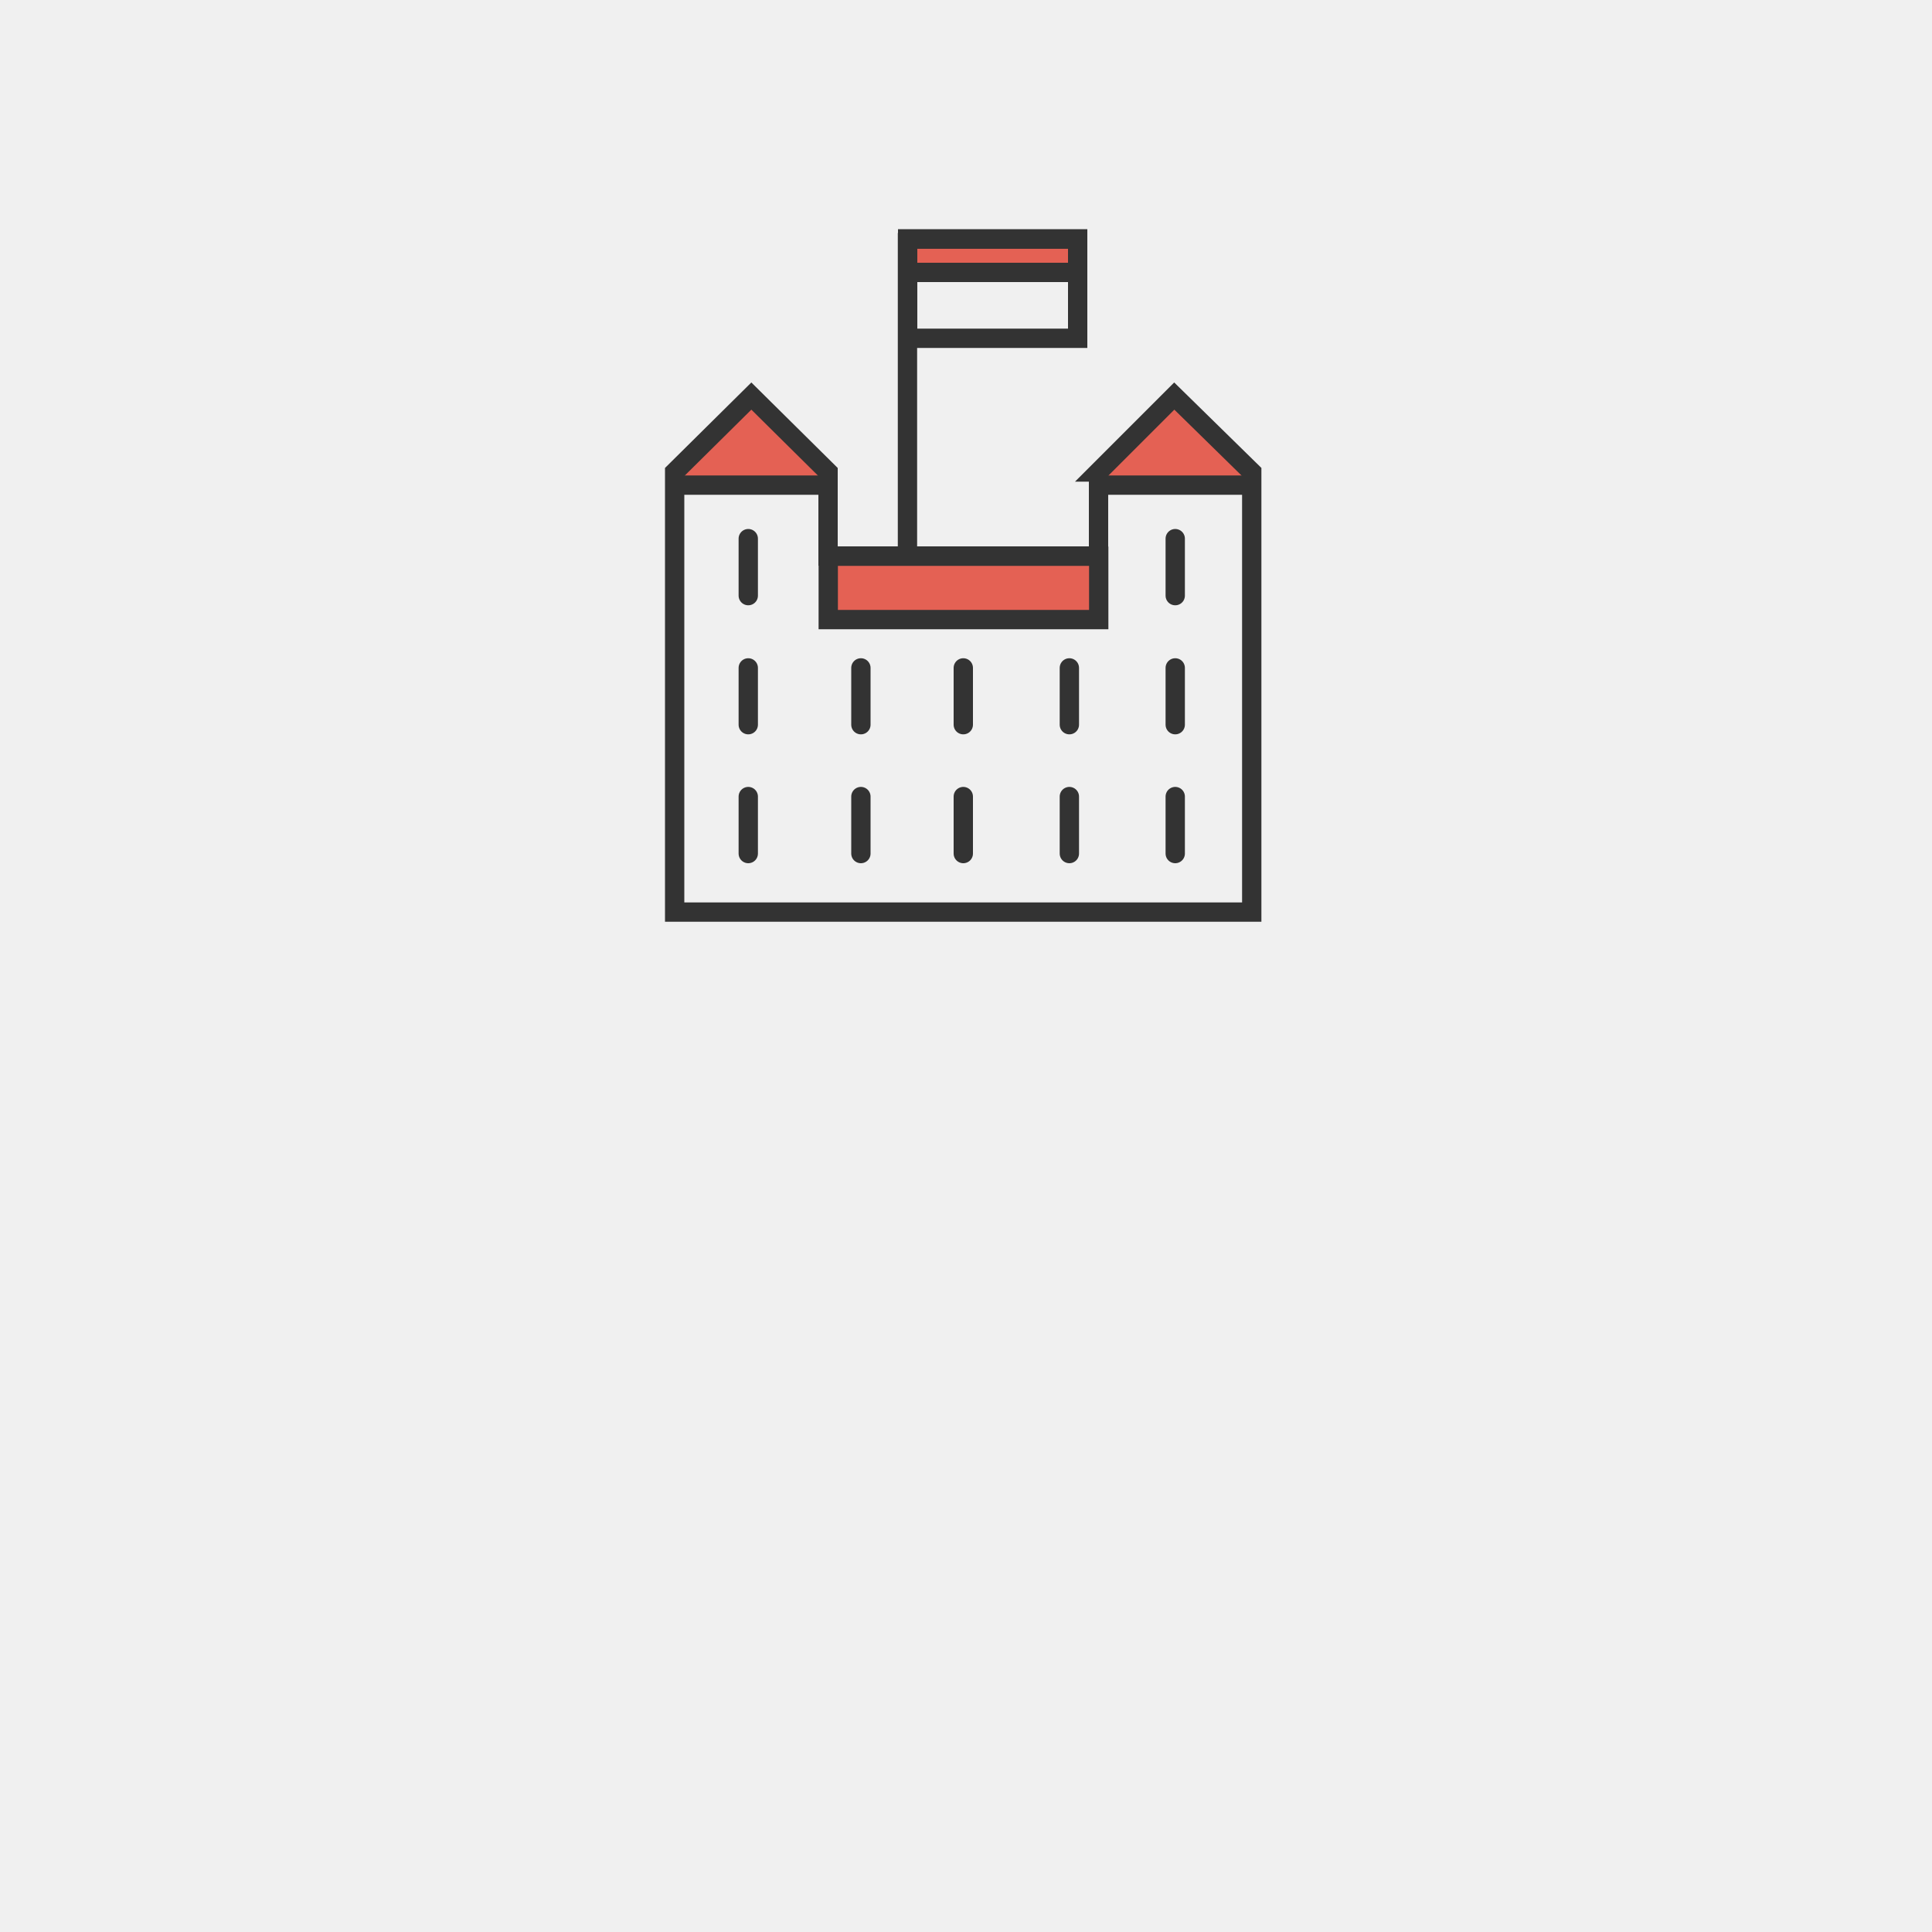
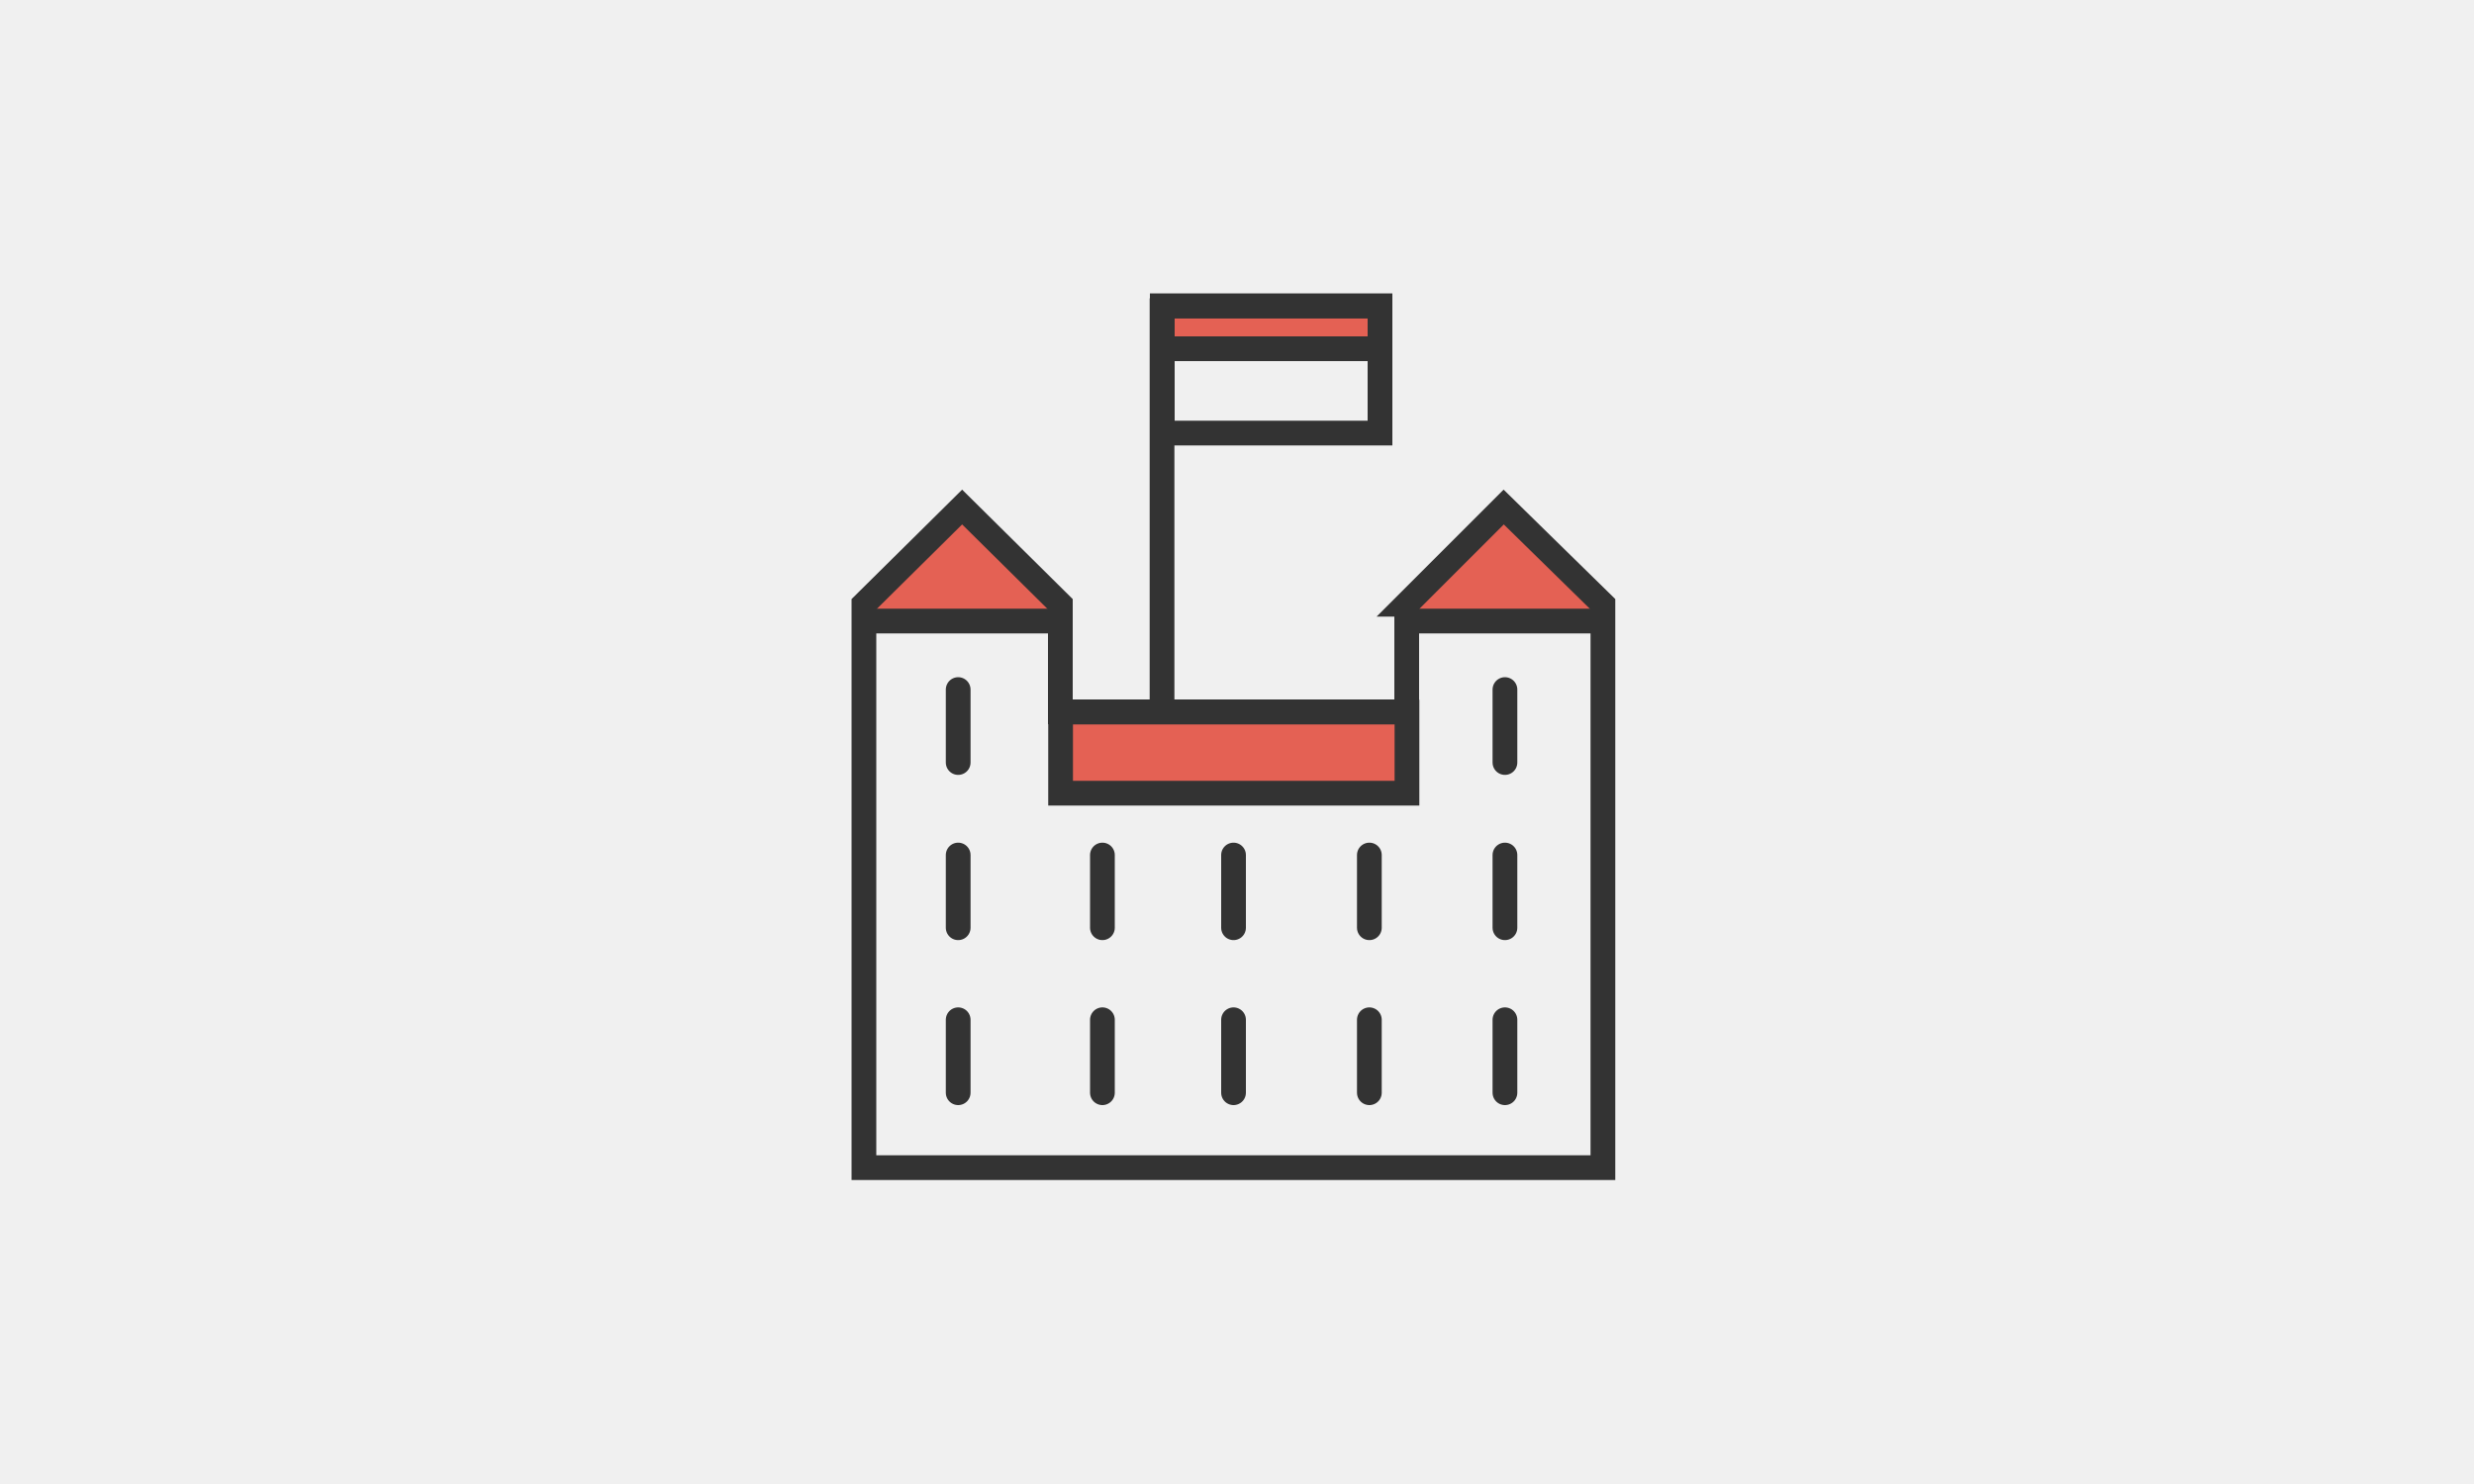
- <svg xmlns="http://www.w3.org/2000/svg" id="Layer_1" data-name="Layer 1" viewBox="0 0 100 100">
+ <svg xmlns="http://www.w3.org/2000/svg" id="Layer_1" data-name="Layer 1" viewBox="0 0 100 60">
  <defs>
    <style>
      .cls-1 {
        fill: #fff;
      }

      .cls-2 {
        fill: #e46154;
      }

      .cls-3 {
        stroke-linecap: round;
      }

      .cls-3, .cls-4 {
        fill: none;
        stroke: #333;
        stroke-miterlimit: 10;
      }
    </style>
  </defs>
  <g>
    <polygon class="cls-2" points="64.8 24.91 56.78 24.85 60.84 20.45 62.89 22.48 64.8 24.91" />
    <polygon class="cls-2" points="42.95 24.91 34.93 24.85 38.98 20.45 41.03 22.48 42.95 24.91" />
    <rect class="cls-2" x="42.95" y="28.72" width="13.93" height="3.28" />
    <rect class="cls-2" x="47" y="12.33" width="8.79" height="1.73" />
    <g>
      <path class="cls-4" d="M56.86,24.43v4.35h-14v-4.35l-3.97-3.93-3.97,3.93v22.78h29.87V24.43l-4.01-3.93-3.93,3.93Z" />
      <path class="cls-4" d="M34.93,25.11h7.94" />
      <path class="cls-3" d="M38.73,30.83v-2.95" />
      <path class="cls-3" d="M60.83,30.83v-2.95" />
      <path class="cls-3" d="M38.73,37.51v-2.94" />
      <path class="cls-3" d="M60.83,37.51v-2.94" />
      <path class="cls-3" d="M38.73,44.18v-2.95" />
      <path class="cls-3" d="M49.86,37.51v-2.94" />
      <path class="cls-3" d="M49.86,44.18v-2.95" />
      <path class="cls-3" d="M44.56,37.51v-2.94" />
      <path class="cls-3" d="M44.56,44.18v-2.95" />
      <path class="cls-3" d="M55.35,37.51v-2.94" />
      <path class="cls-3" d="M55.35,44.18v-2.95" />
      <path class="cls-3" d="M60.83,44.18v-2.95" />
      <path class="cls-4" d="M56.86,25.11h7.94" />
      <path class="cls-4" d="M56.87,28.79h-14v3.28h14v-3.28Z" />
      <path class="cls-4" d="M46.97,28.79V12.06" />
      <path class="cls-4" d="M55.78,12.37h-8.8v5.14h8.8v-5.14Z" />
      <path class="cls-4" d="M55.78,12.37h-8.8v1.73h8.8v-1.73Z" />
    </g>
  </g>
</svg>
